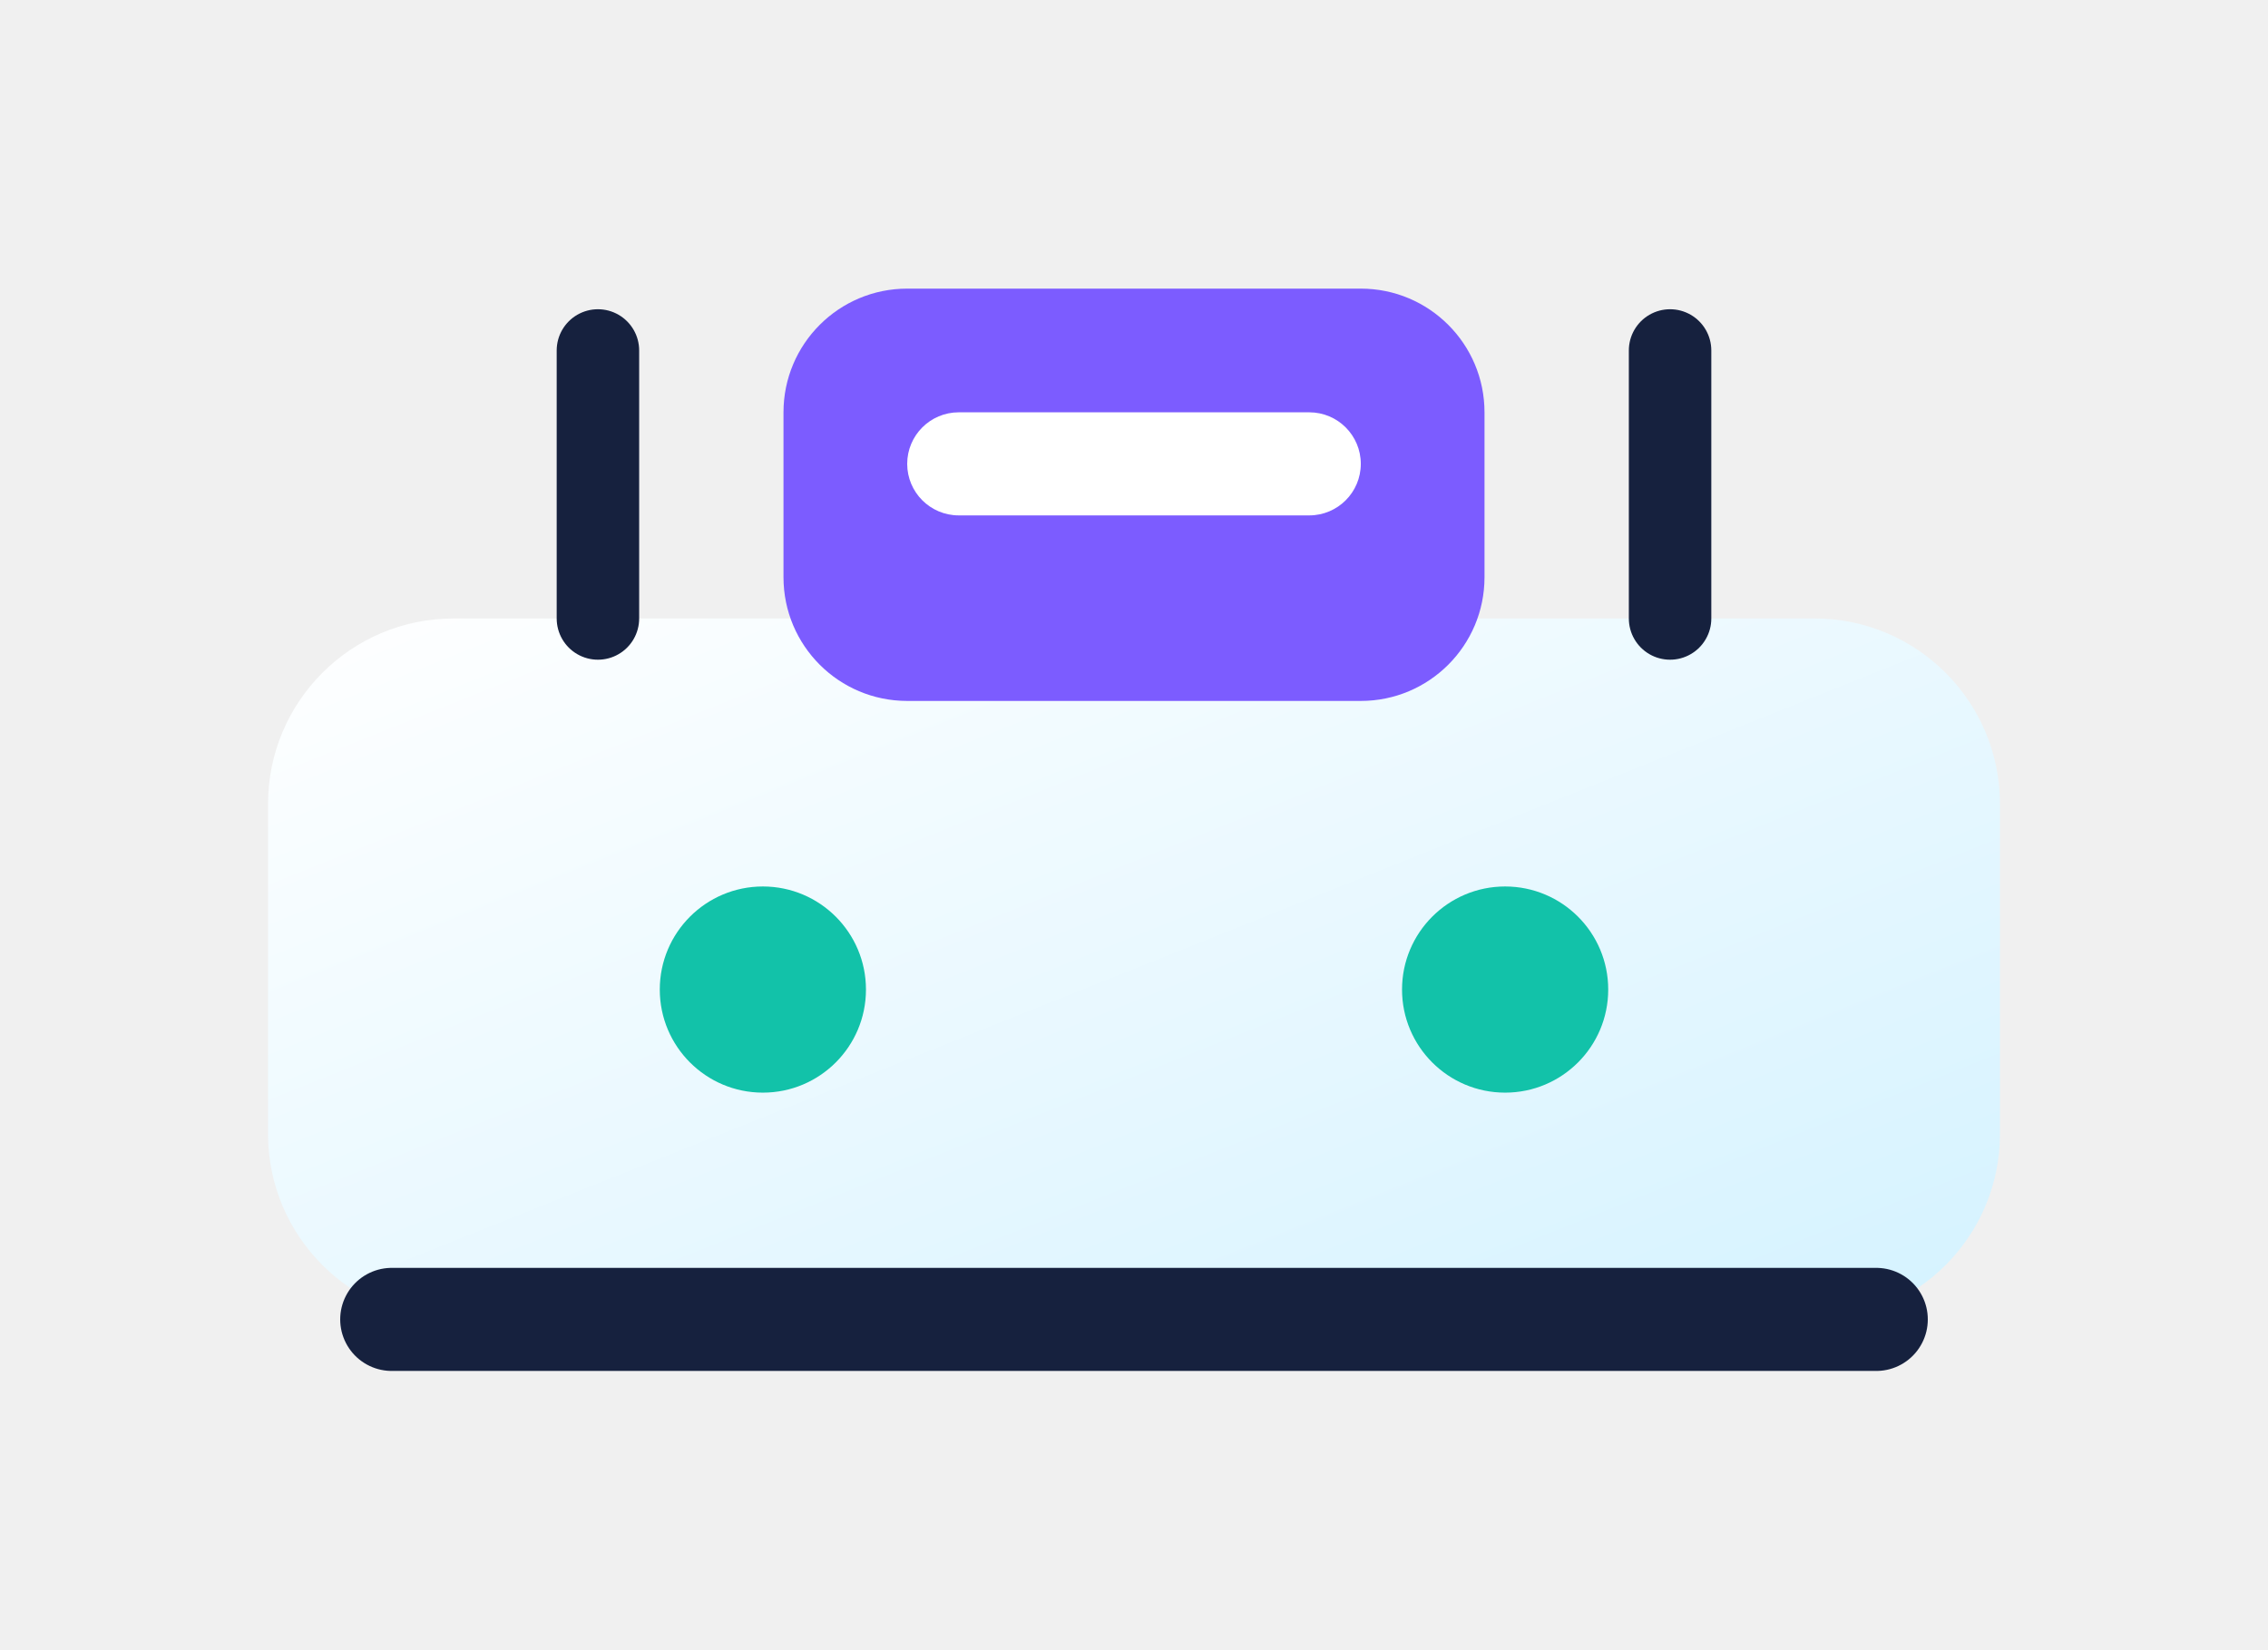
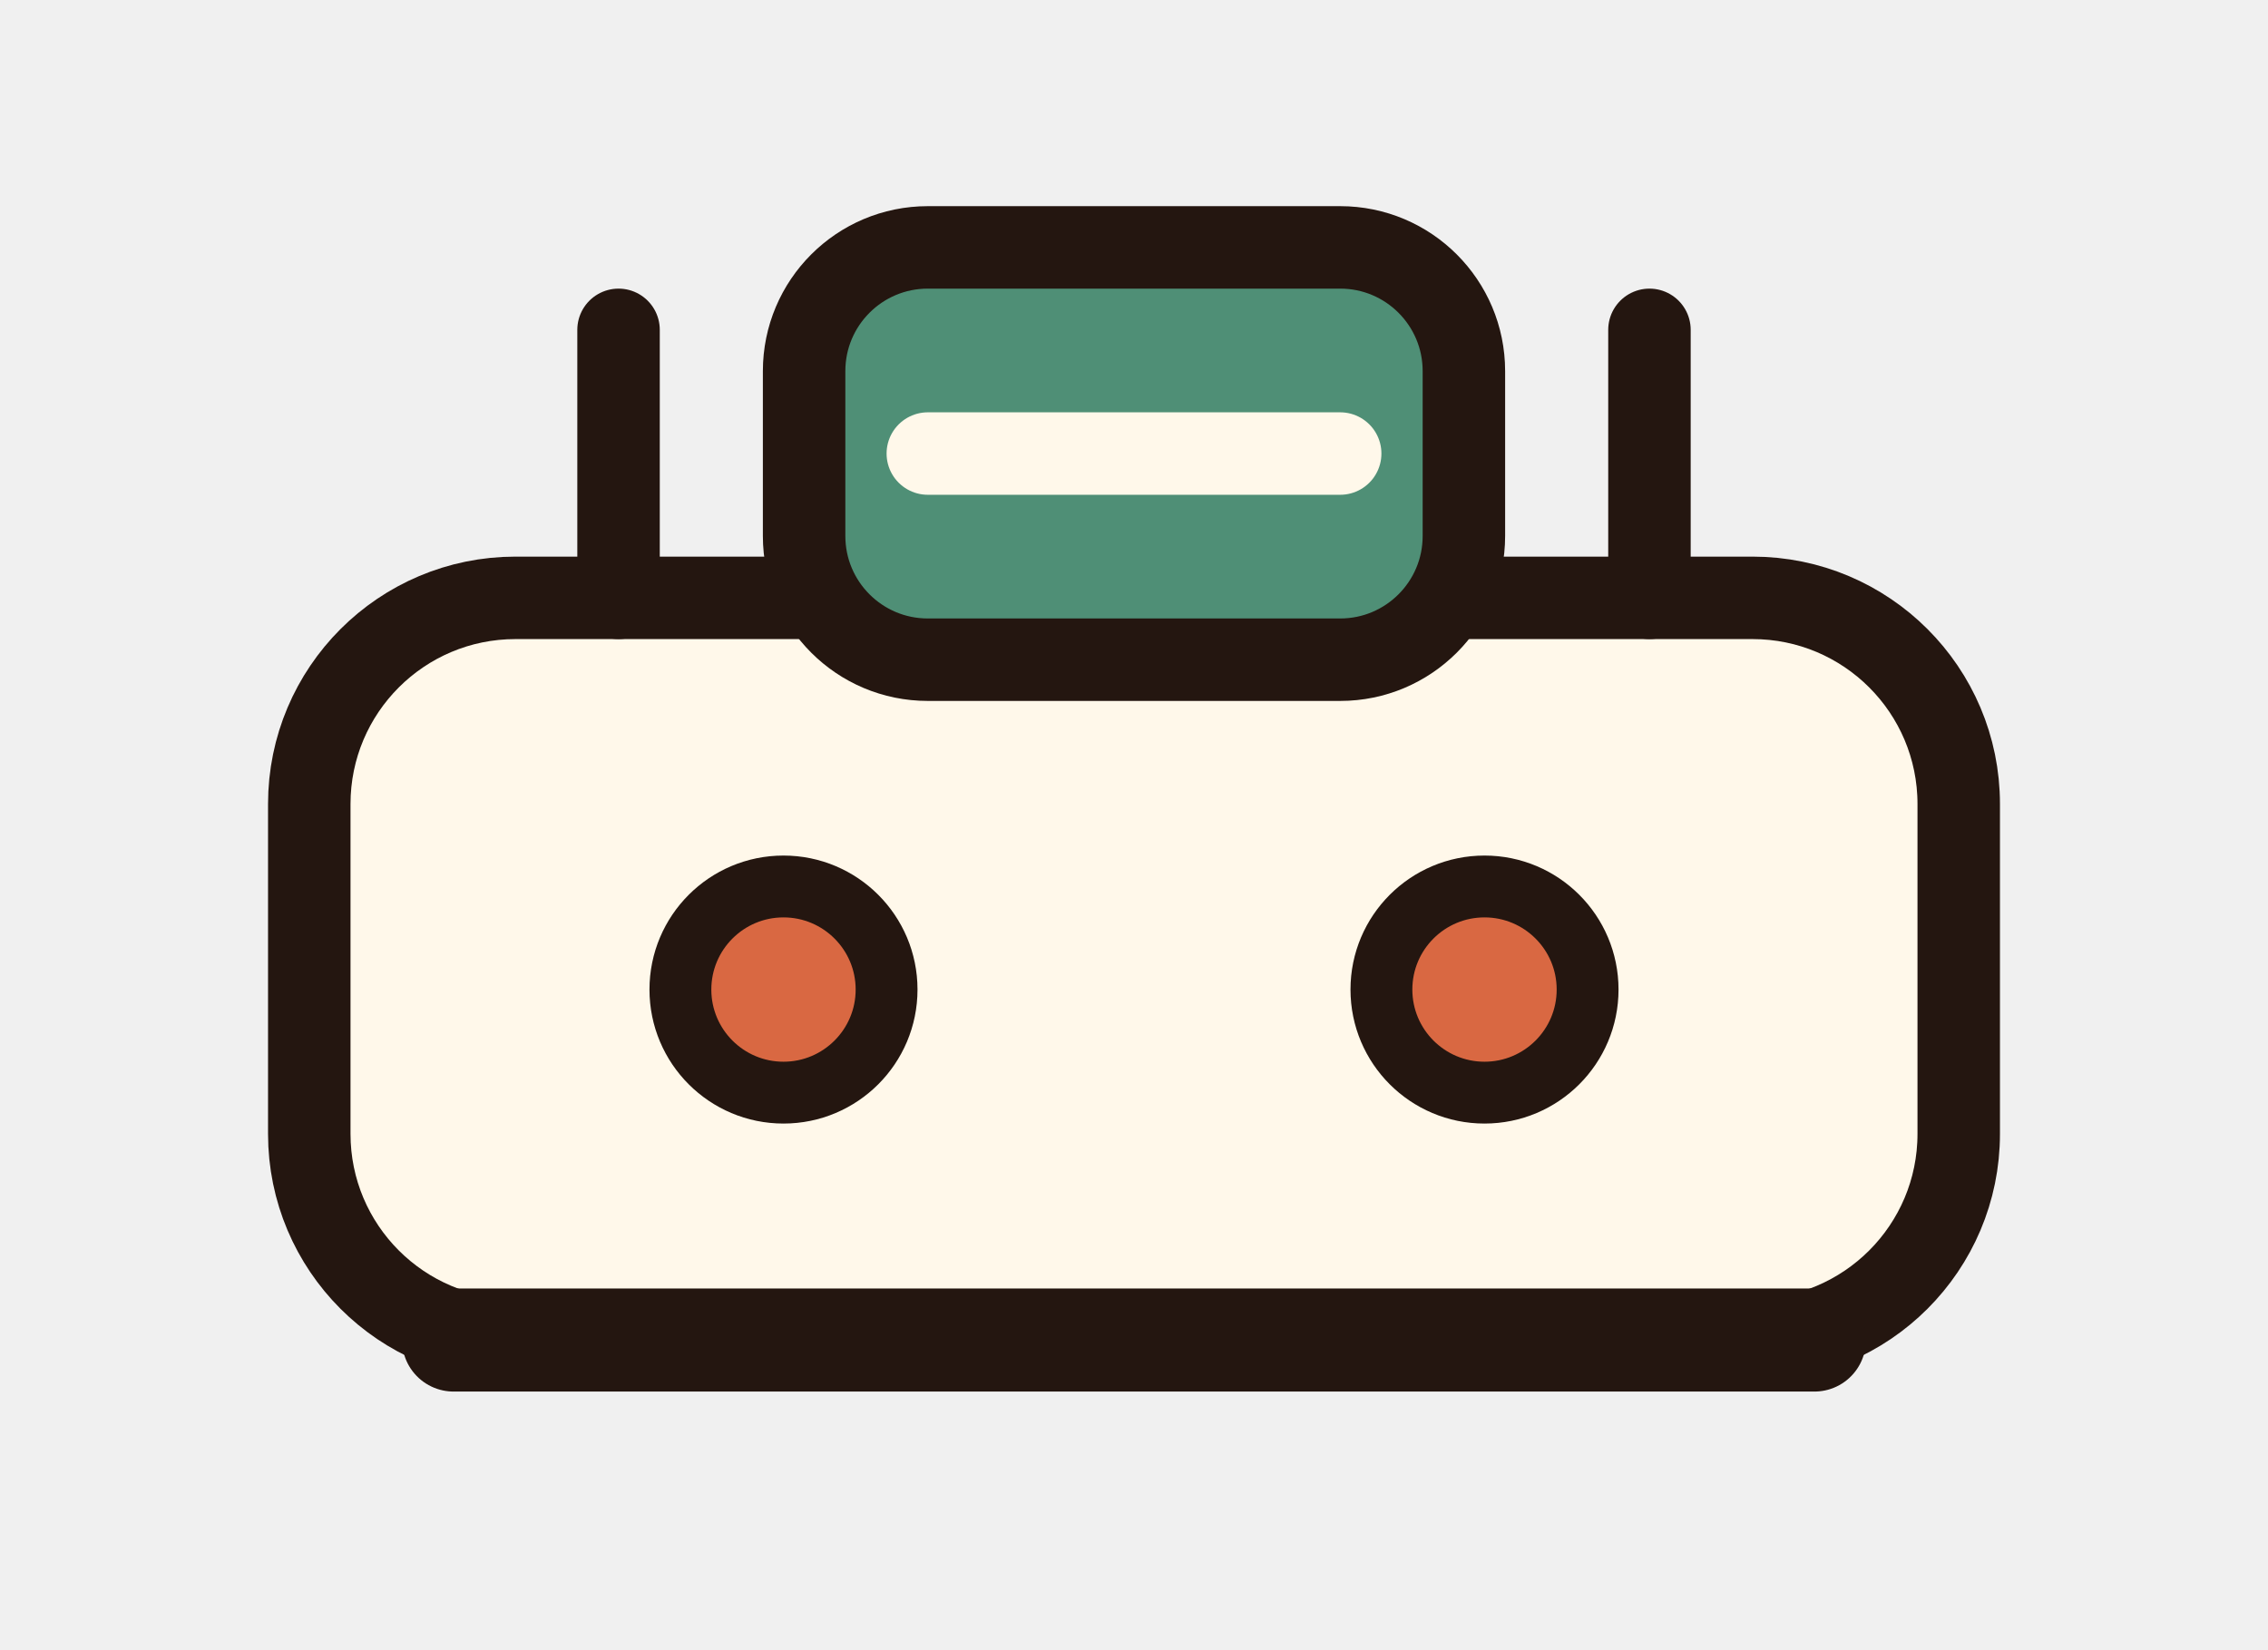
<svg xmlns="http://www.w3.org/2000/svg" viewBox="0 0 220 160">
-   <defs>
-     <linearGradient id="sg" x1="0" y1="0" x2="1" y2="1">
-       <stop offset="0%" stop-color="#ffffff" />
-       <stop offset="100%" stop-color="#d4f2ff" />
-     </linearGradient>
-   </defs>
-   <rect x="26" y="60" width="168" height="68" rx="18" fill="url(#sg)" />
-   <rect x="76" y="28" width="68" height="40" rx="12" fill="#7c5cff" />
-   <rect x="88" y="40" width="44" height="10" rx="5" fill="#fff" />
-   <path d="M38 128h144" stroke="#16213e" stroke-width="10" stroke-linecap="round" />
-   <path d="M58 60V34M162 60V34" stroke="#16213e" stroke-width="8" stroke-linecap="round" />
-   <circle cx="74" cy="96" r="10" fill="#12c2a9" />
-   <circle cx="146" cy="96" r="10" fill="#12c2a9" />
+   <rect x="30" y="58" width="160" height="72" rx="20" fill="#fff8ea" stroke="#241610" stroke-width="8" />
+   <rect x="78" y="24" width="64" height="40" rx="12" fill="#4f8f76" stroke="#241610" stroke-width="8" />
+   <path d="M90 44h40" stroke="#fff8ea" stroke-width="8" stroke-linecap="round" />
+   <path d="M44 130h132" stroke="#241610" stroke-width="10" stroke-linecap="round" />
+   <path d="M60 58V32M160 58V32" stroke="#241610" stroke-width="8" stroke-linecap="round" />
+   <circle cx="76" cy="96" r="10" fill="#d96842" stroke="#241610" stroke-width="6" />
+   <circle cx="144" cy="96" r="10" fill="#d96842" stroke="#241610" stroke-width="6" />
</svg>
